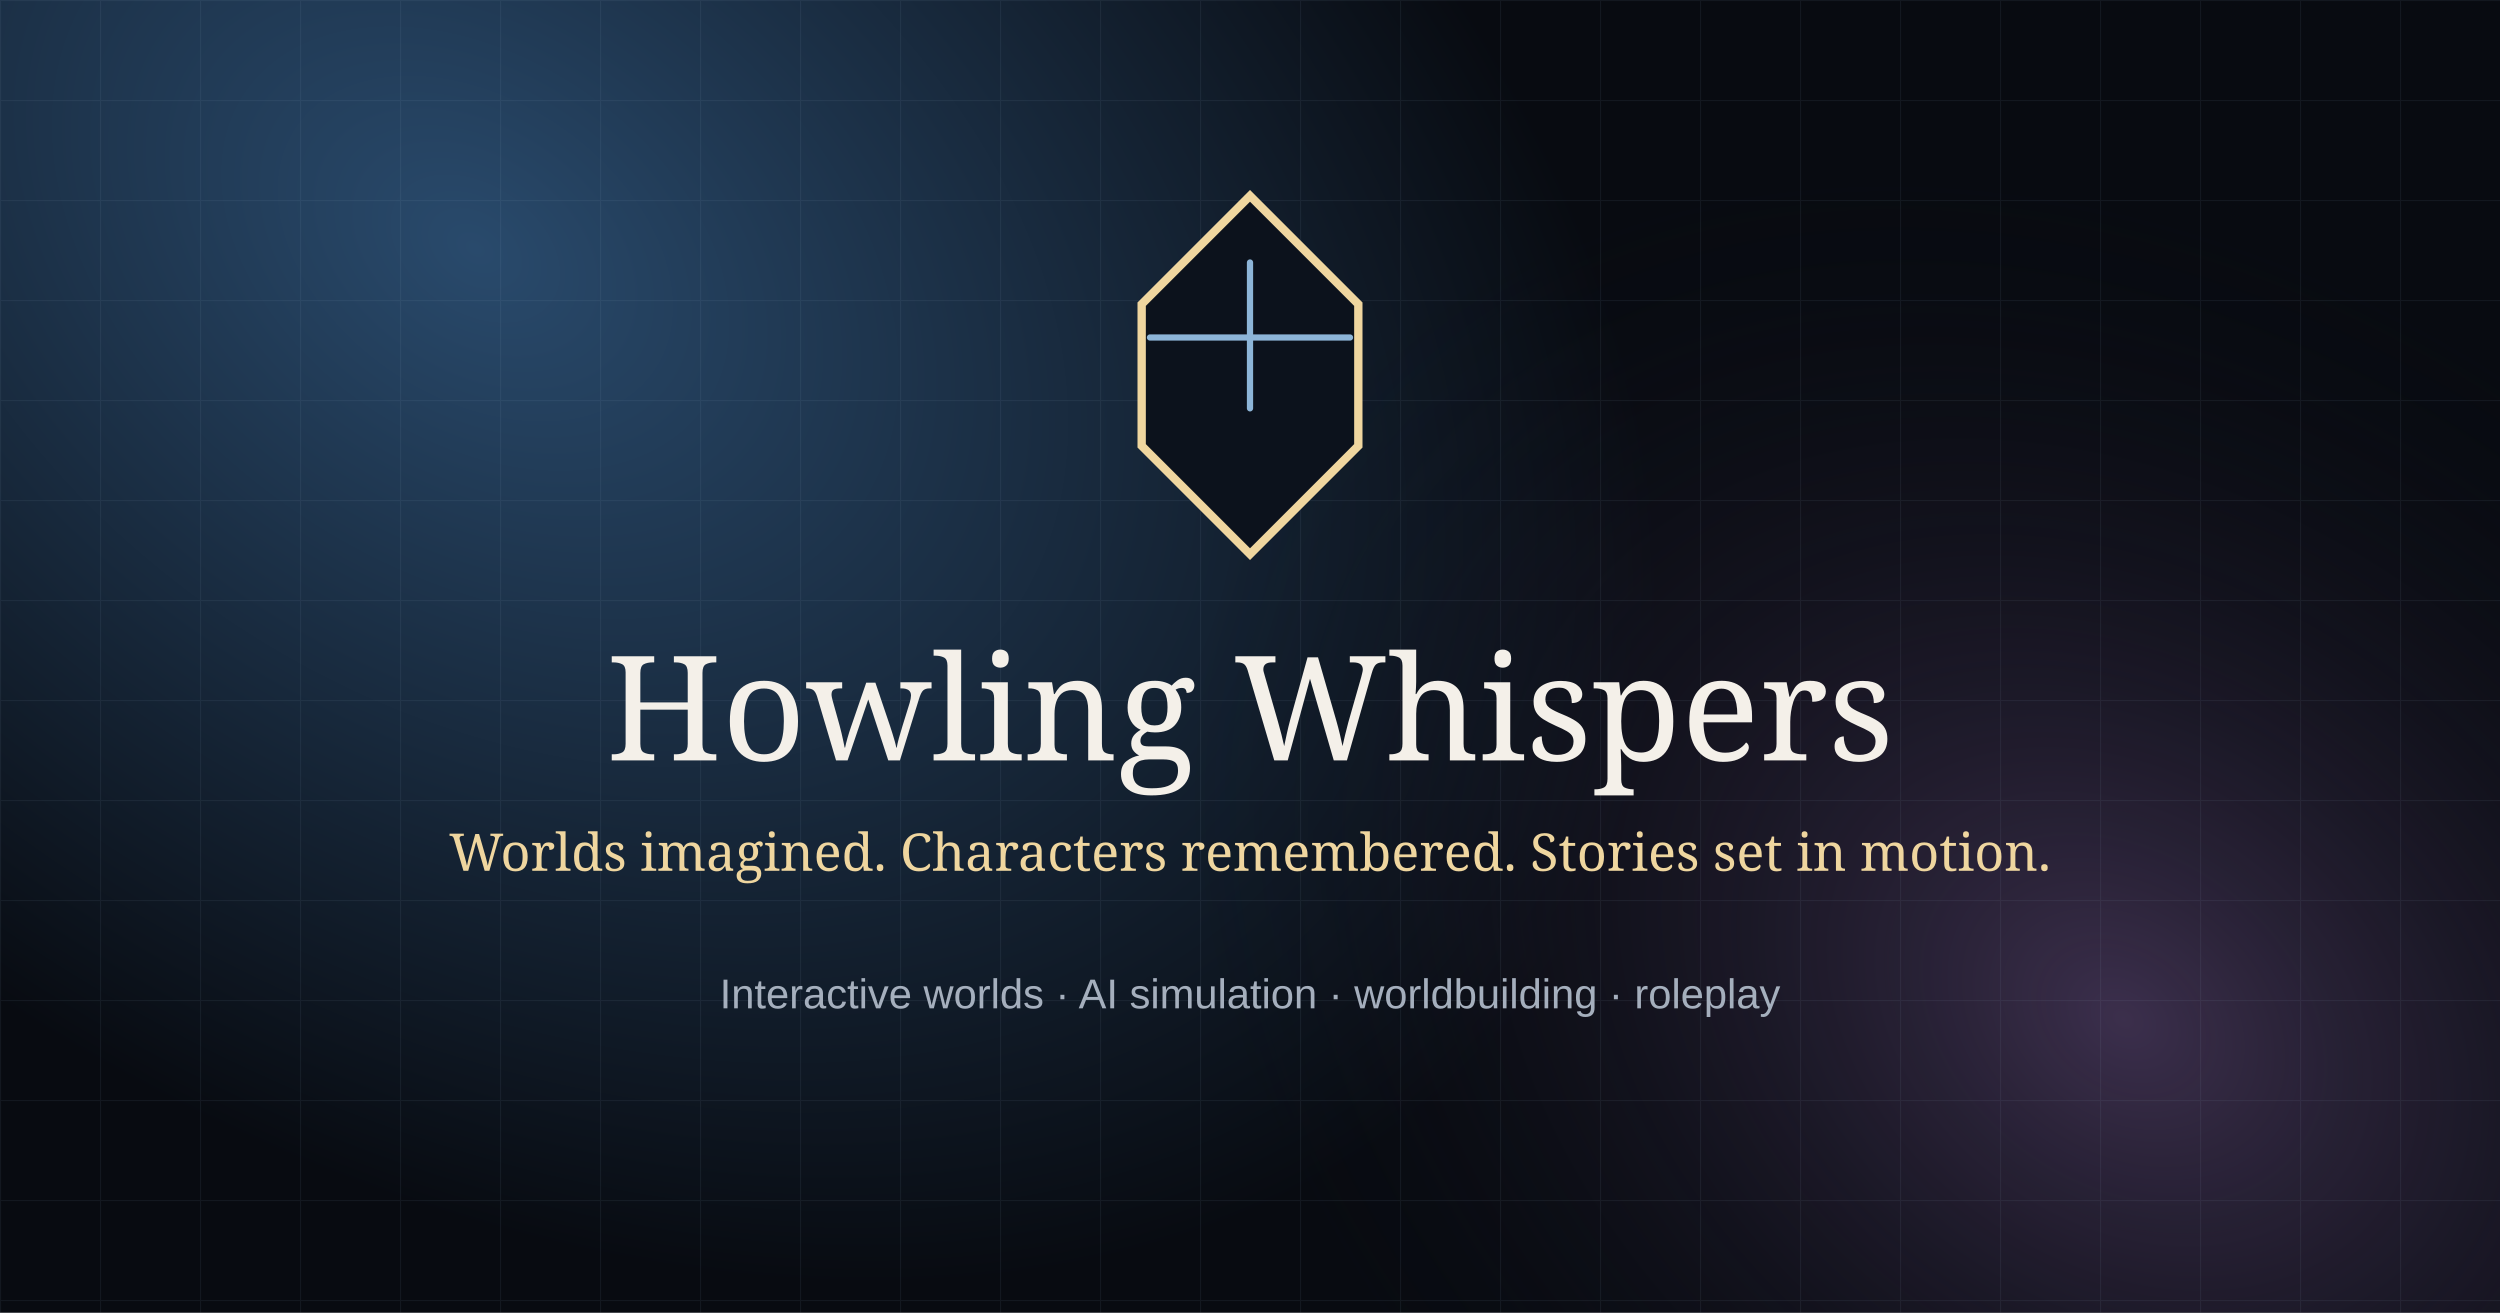
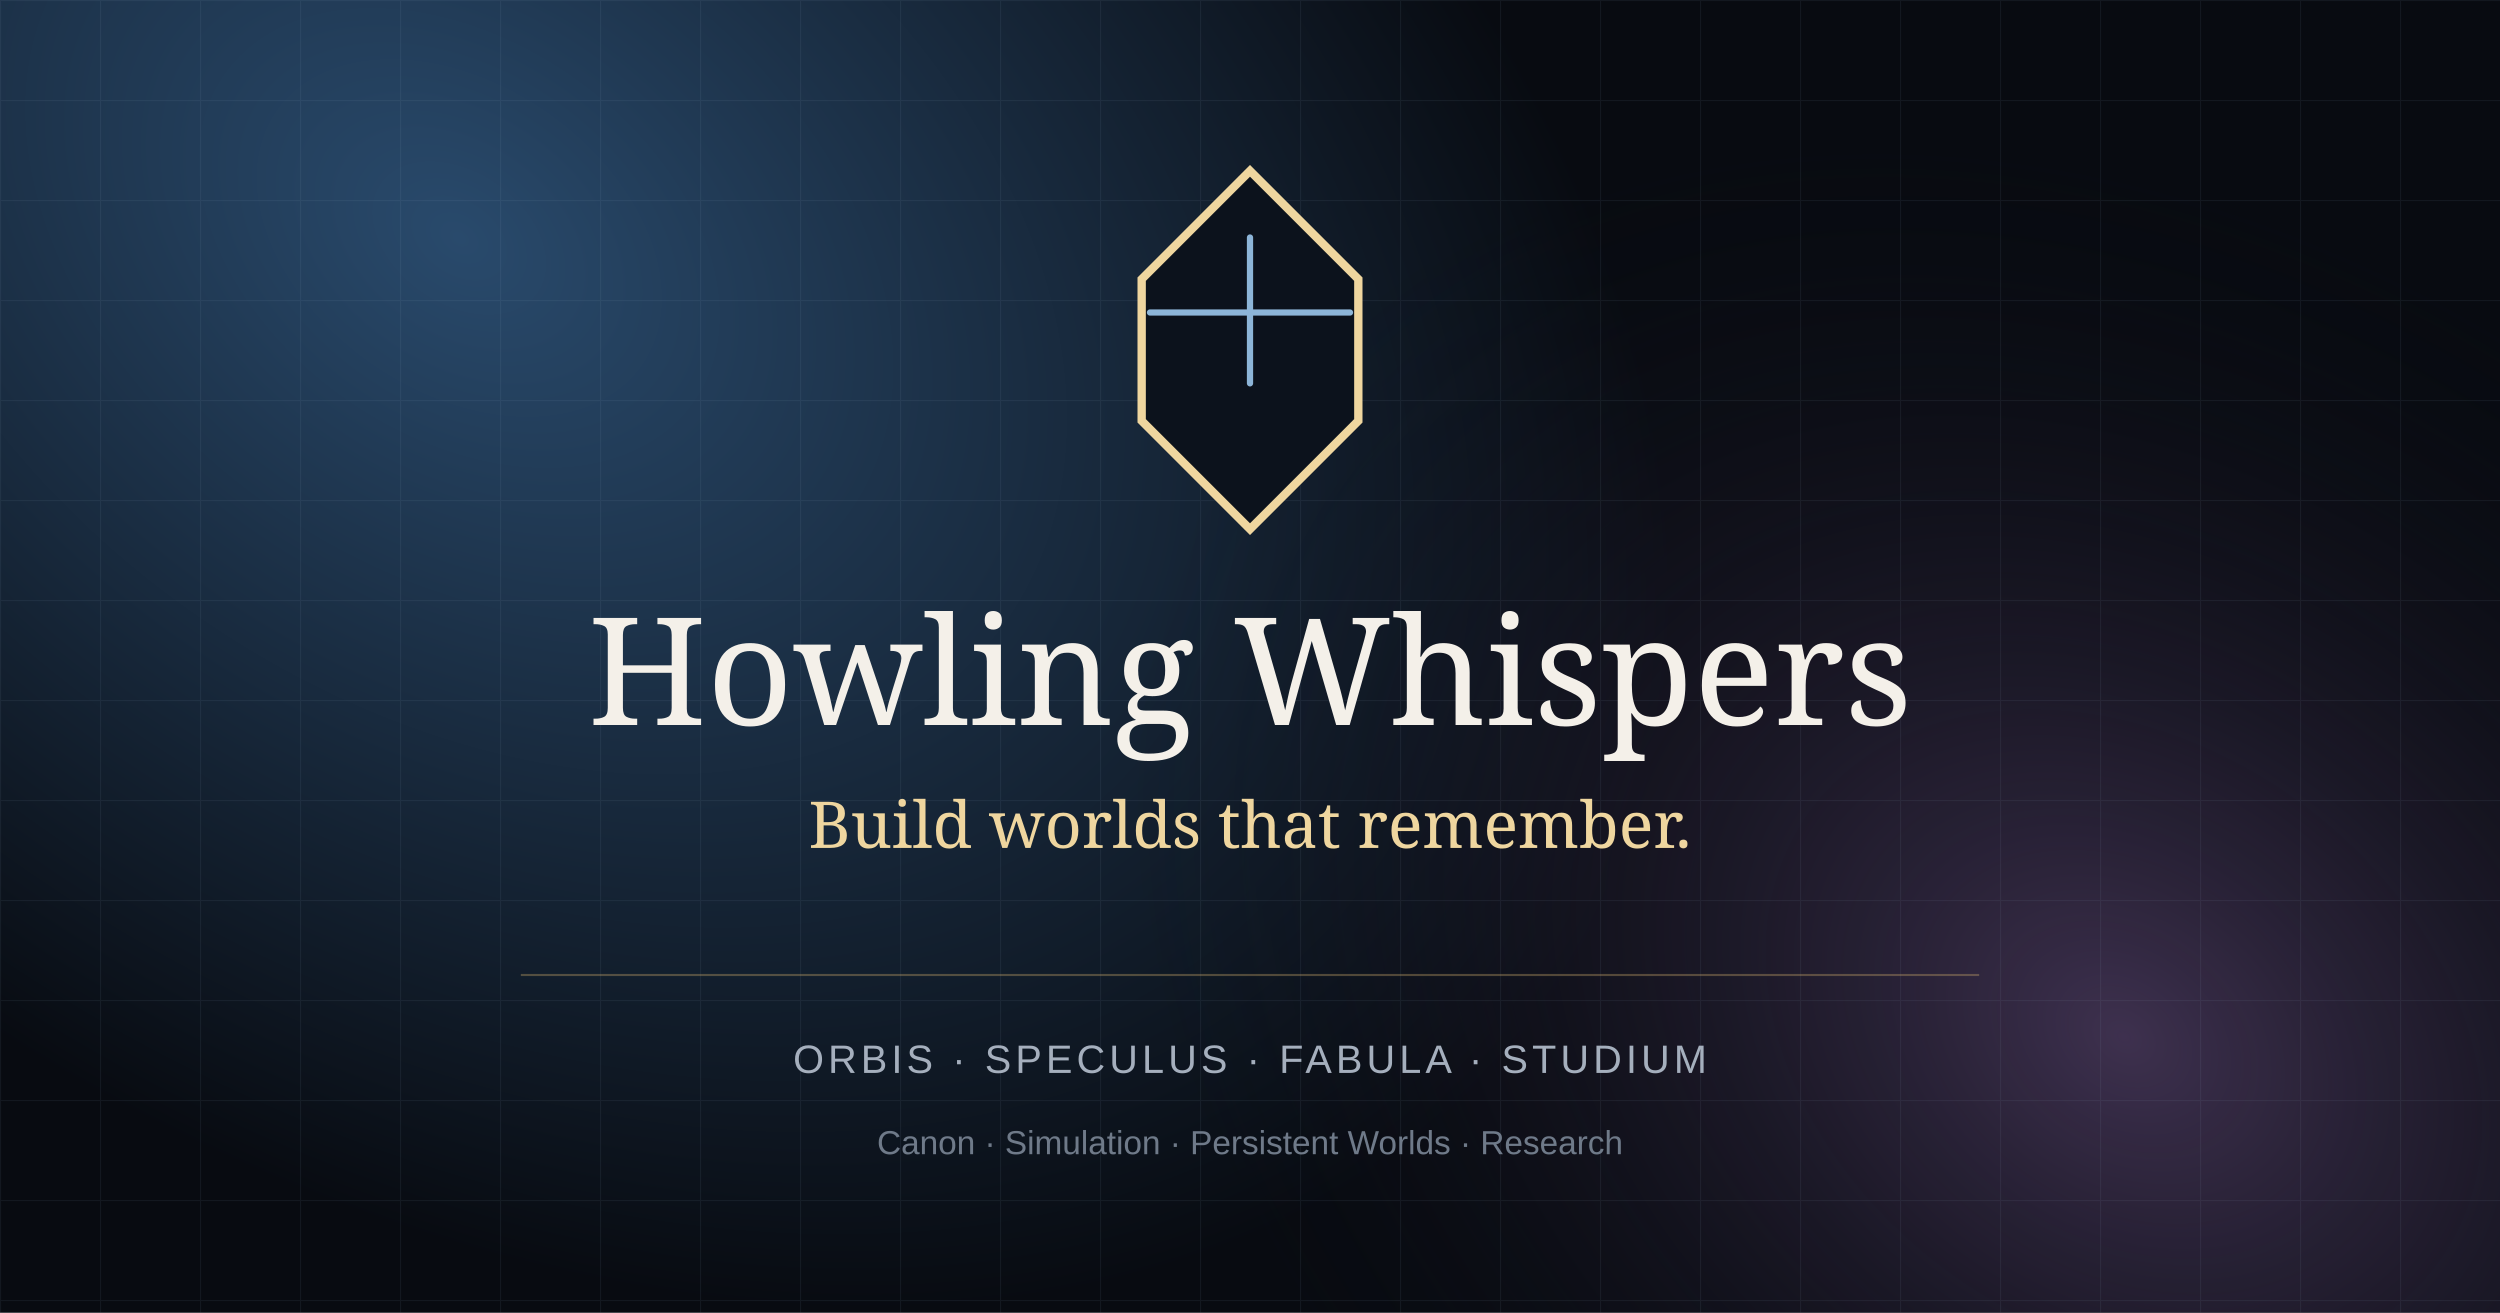
<svg xmlns="http://www.w3.org/2000/svg" width="1200" height="630" viewBox="0 0 1200 630">
  <defs>
-     <radialGradient id="a" cx="0" cy="0" r="1" gradientTransform="translate(230 120) rotate(34) scale(620 430)" gradientUnits="userSpaceOnUse">
+     <radialGradient id="a" cx="0" cy="0" r="1" gradientTransform="translate(220 115) rotate(34) scale(640 440)" gradientUnits="userSpaceOnUse">
      <stop stop-color="#294a6c" />
      <stop offset="1" stop-color="#080b11" />
    </radialGradient>
-     <radialGradient id="b" cx="0" cy="0" r="1" gradientTransform="translate(1020 490) rotate(-144) scale(490 370)" gradientUnits="userSpaceOnUse">
-       <stop stop-color="#4d3b60" stop-opacity=".75" />
+     <radialGradient id="b" cx="0" cy="0" r="1" gradientTransform="translate(1020 500) rotate(-144) scale(520 390)" gradientUnits="userSpaceOnUse">
+       <stop stop-color="#4d3b60" stop-opacity=".78" />
      <stop offset="1" stop-color="#080b11" stop-opacity="0" />
    </radialGradient>
    <pattern id="g" width="48" height="48" patternUnits="userSpaceOnUse">
      <path d="M48 0H0v48" fill="none" stroke="#9cb0c8" stroke-opacity=".08" />
    </pattern>
  </defs>
  <rect width="1200" height="630" fill="#080b11" />
  <rect width="1200" height="630" fill="url(#a)" />
  <rect width="1200" height="630" fill="url(#b)" />
  <rect width="1200" height="630" fill="url(#g)" />
-   <path d="m600 94 52 52v68l-52 52-52-52v-68l52-52Z" fill="#0c121c" stroke="#efd69f" stroke-width="4" />
-   <path d="M600 126v70M552 162h96" stroke="#8db5d8" stroke-width="3" stroke-linecap="round" />
-   <text x="600" y="365" fill="#f4f0e9" text-anchor="middle" font-family="Georgia,serif" font-size="70">Howling Whispers</text>
-   <text x="600" y="418" fill="#efd69f" text-anchor="middle" font-family="Georgia,serif" font-size="25">Worlds imagined. Characters remembered. Stories set in motion.</text>
-   <text x="600" y="484" fill="#a5afbd" text-anchor="middle" font-family="Arial,sans-serif" font-size="20">Interactive worlds · AI simulation · worldbuilding · roleplay</text>
+   <path d="m600 82 52 52v68l-52 52-52-52v-68l52-52Z" fill="#0c121c" stroke="#efd69f" stroke-width="4" />
+   <path d="M600 114v70M552 150h96" stroke="#8db5d8" stroke-width="3" stroke-linecap="round" />
+   <text x="600" y="348" fill="#f4f0e9" text-anchor="middle" font-family="Georgia,serif" font-size="72">Howling Whispers</text>
+   <text x="600" y="407" fill="#efd69f" text-anchor="middle" font-family="Georgia,serif" font-size="31">Build worlds that remember.</text>
+   <line x1="250" y1="468" x2="950" y2="468" stroke="#c9a86a" stroke-opacity=".36" />
+   <text x="600" y="515" fill="#a5afbd" text-anchor="middle" font-family="Arial,sans-serif" font-size="19" letter-spacing="2">
+     ORBIS   ·   SPECULUS   ·   FABULA   ·   STUDIUM
+   </text>
+   <text x="600" y="554" fill="#6f7a89" text-anchor="middle" font-family="Arial,sans-serif" font-size="16">
+     Canon · Simulation · Persistent Worlds · Research
+   </text>
</svg>
